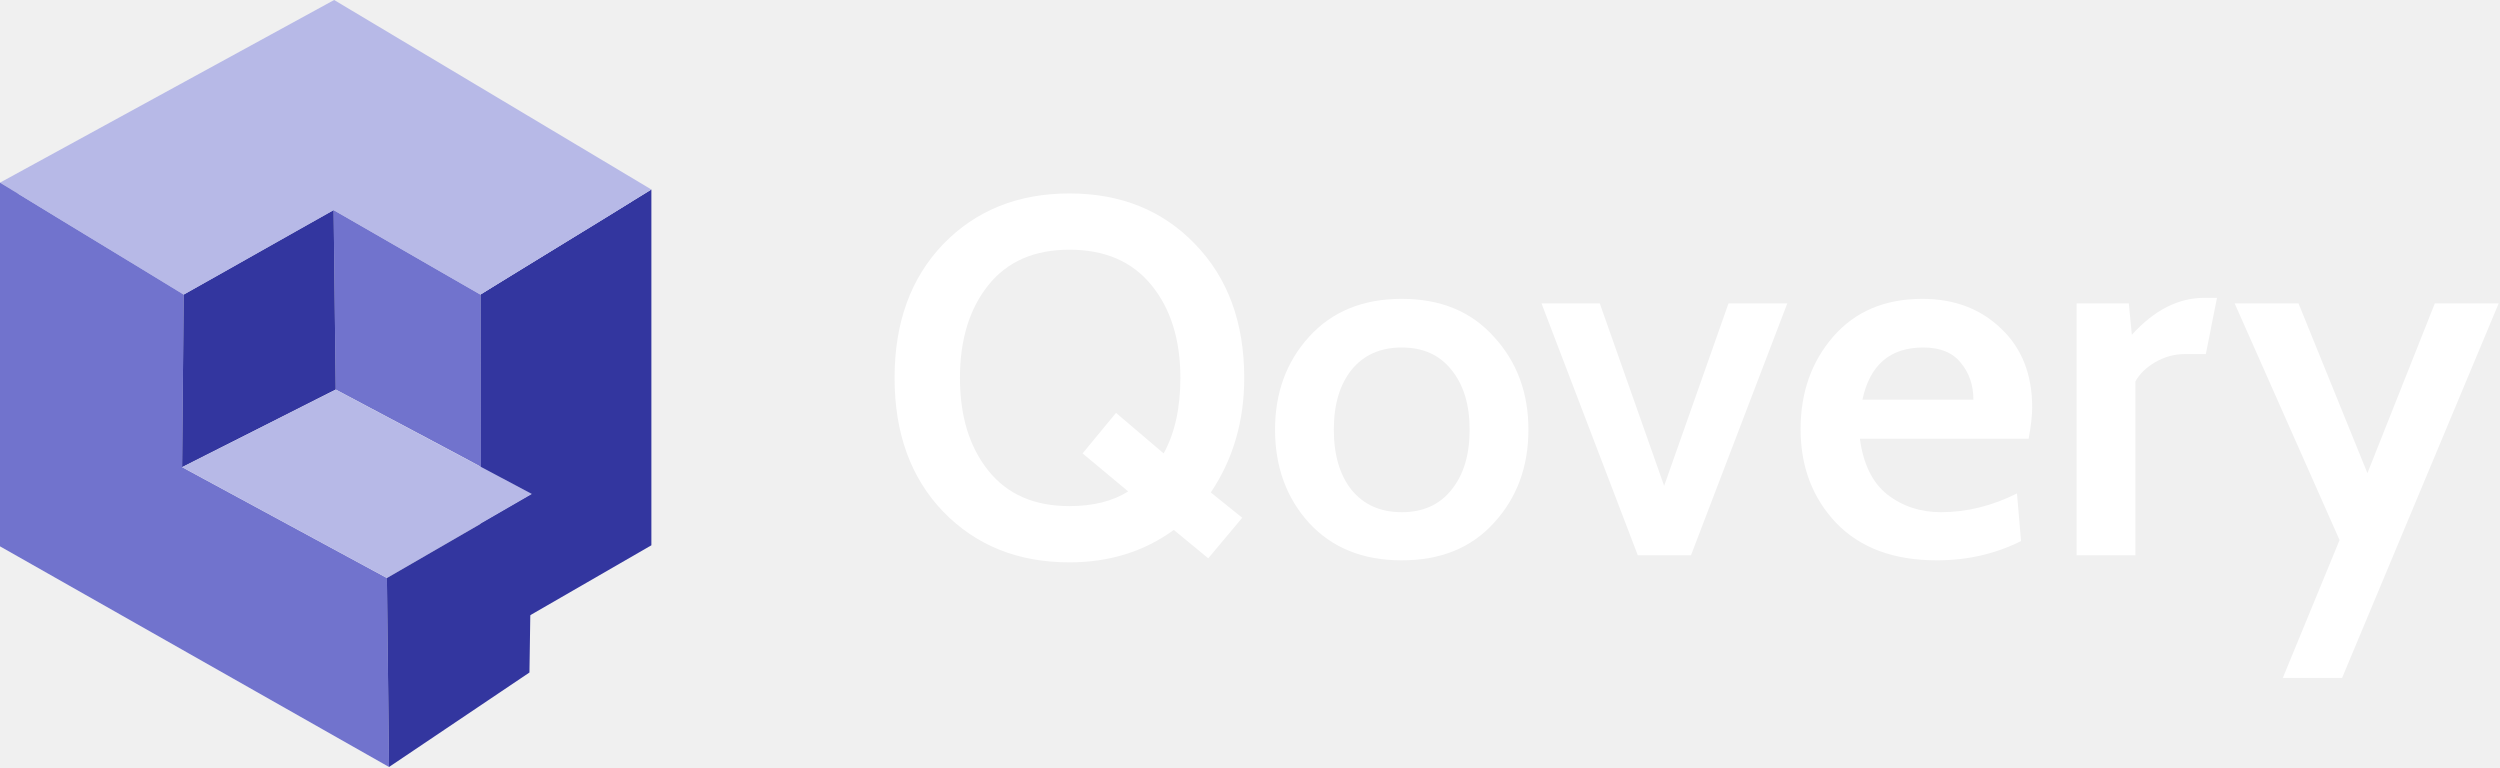
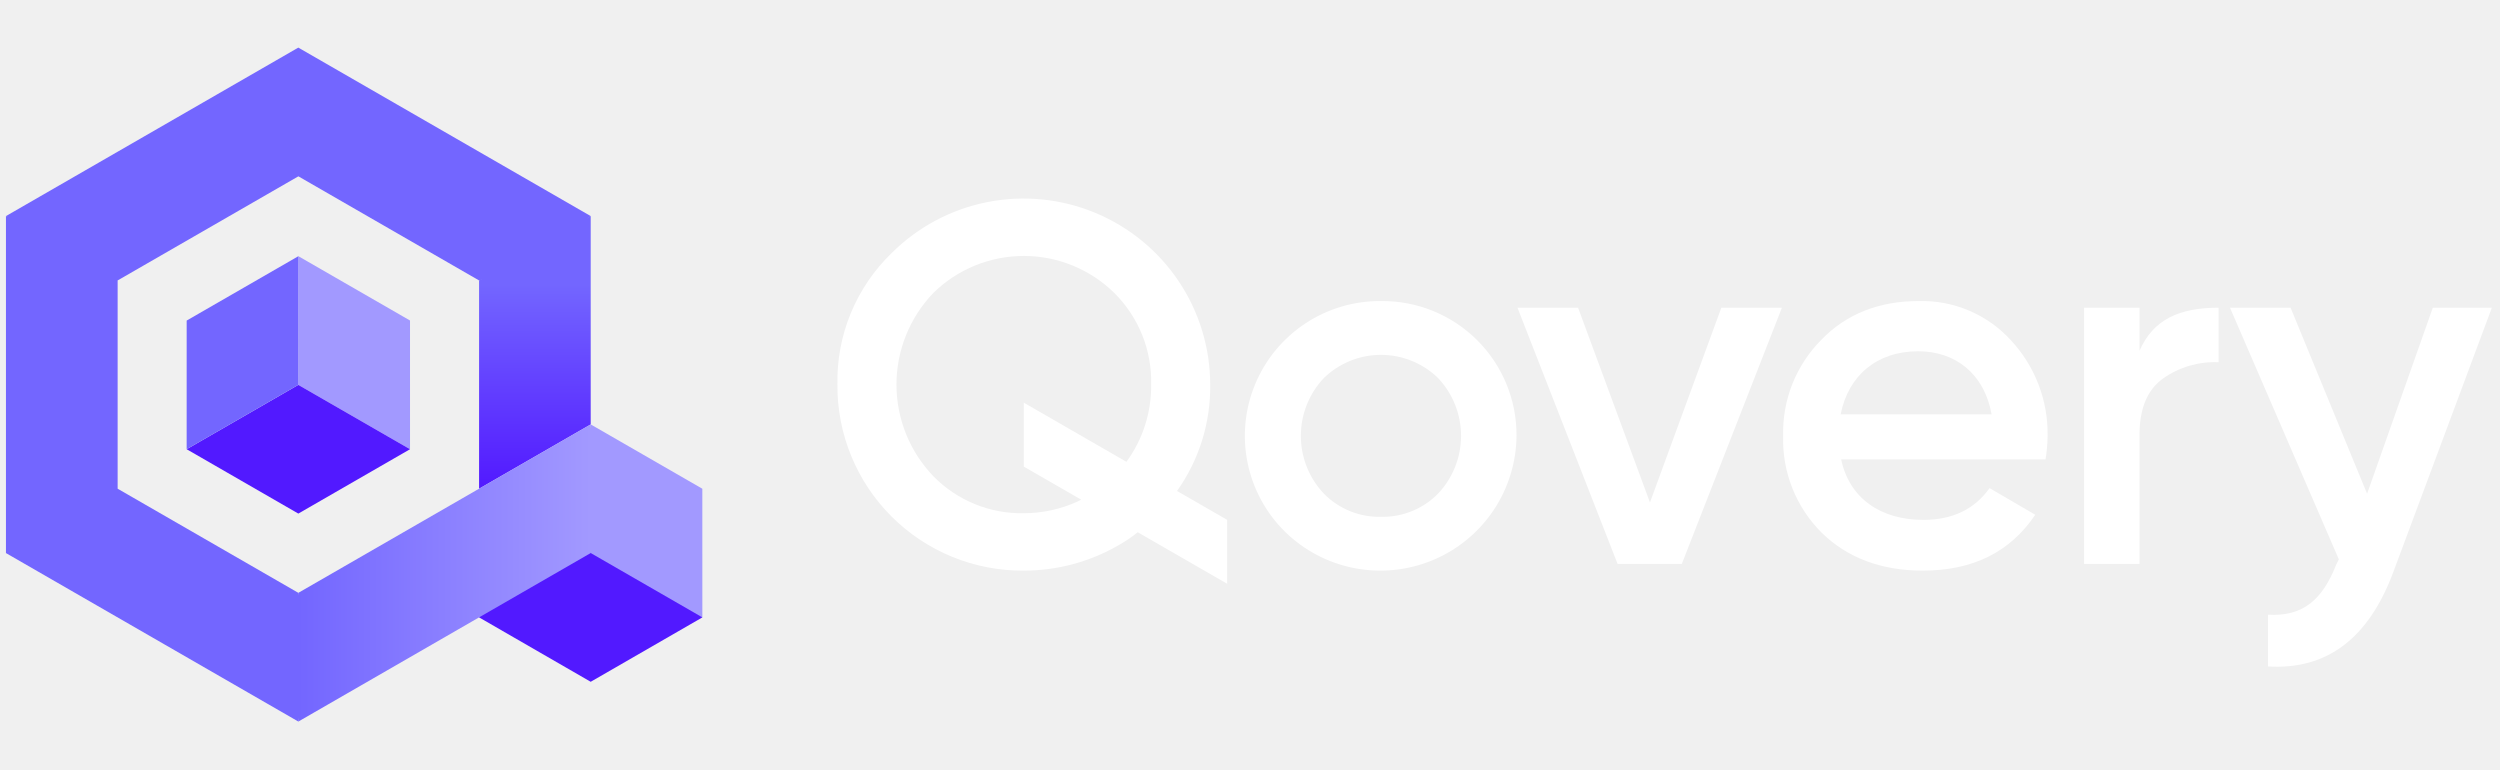
- <svg xmlns="http://www.w3.org/2000/svg" width="1059" height="325" viewBox="0 0 1059 325" fill="none">
-   <path d="M526.2 219.326L511.818 236.499L497.221 224.478C484.628 233.637 469.888 238.216 453.001 238.216C431.249 238.216 413.432 231.061 399.551 216.75C385.812 202.44 378.943 183.55 378.943 160.08C378.943 136.611 385.812 117.721 399.551 103.41C413.432 89.099 431.249 81.944 453.001 81.944C474.753 81.944 492.498 89.099 506.237 103.41C520.118 117.721 527.059 136.611 527.059 160.08C527.059 178.398 522.336 194.569 512.891 208.593L526.2 219.326ZM453.001 105.771C438.118 105.771 426.669 110.78 418.655 120.797C410.641 130.815 406.634 143.909 406.634 160.08C406.634 176.251 410.641 189.345 418.655 199.363C426.669 209.38 438.118 214.389 453.001 214.389C463.018 214.389 471.319 212.314 477.902 208.164L458.582 192.064L472.75 174.892L492.928 192.064C497.65 183.478 500.012 172.817 500.012 160.08C500.012 143.909 495.933 130.815 487.776 120.797C479.619 110.78 468.027 105.771 453.001 105.771Z" fill="white" />
-   <path d="M632.841 221.473C623.253 232.063 610.23 237.358 593.773 237.358C577.315 237.358 564.221 232.063 554.49 221.473C544.902 210.883 540.108 197.717 540.108 181.975C540.108 166.377 544.902 153.282 554.49 142.693C564.221 131.96 577.315 126.593 593.773 126.593C610.23 126.593 623.253 131.96 632.841 142.693C642.572 153.282 647.438 166.377 647.438 181.975C647.438 197.717 642.572 210.883 632.841 221.473ZM614.809 156.645C609.801 150.349 602.788 147.2 593.773 147.2C584.757 147.2 577.673 150.349 572.521 156.645C567.513 162.942 565.008 171.385 565.008 181.975C565.008 192.708 567.513 201.223 572.521 207.52C577.673 213.817 584.757 216.965 593.773 216.965C602.788 216.965 609.801 213.817 614.809 207.52C619.961 201.223 622.537 192.708 622.537 181.975C622.537 171.385 619.961 162.942 614.809 156.645Z" fill="white" />
-   <path d="M757.092 128.525L716.307 235.211H693.767L652.982 128.525H677.668L704.93 205.803L732.191 128.525H757.092Z" fill="white" />
-   <path d="M859.33 185.839H787.849C789.28 196.572 793.144 204.443 799.44 209.452C805.88 214.461 813.465 216.965 822.194 216.965C833.07 216.965 843.803 214.317 854.393 209.023L856.111 229.201C845.234 234.639 833.357 237.358 820.477 237.358C802.159 237.358 787.92 232.063 777.76 221.473C767.742 210.883 762.733 197.646 762.733 181.761C762.733 166.305 767.313 153.282 776.472 142.693C785.774 131.96 798.367 126.593 814.252 126.593C827.847 126.593 839.009 130.815 847.739 139.258C856.468 147.558 860.833 158.649 860.833 172.53C860.833 175.965 860.332 180.401 859.33 185.839ZM814.681 147.2C800.657 147.2 792.07 154.57 788.922 169.31H835.932C835.932 163.157 834.144 157.933 830.566 153.64C827.131 149.347 821.836 147.2 814.681 147.2Z" fill="white" />
-   <path d="M939.113 126.164L934.391 149.991H925.375C921.082 149.991 916.932 151.136 912.925 153.426C909.061 155.715 906.27 158.434 904.553 161.583V235.211H879.653V128.525H901.763L903.051 141.834C912.496 131.387 922.728 126.164 933.747 126.164H939.113Z" fill="white" />
-   <path d="M1058.44 128.525L992.111 287.159H966.996L991.038 228.771L946.603 128.525H973.65L1002.84 200.436L1031.39 128.525H1058.44Z" fill="white" />
-   <path d="M203.48 124.771V272.797L275.927 230.983V80.273L203.48 124.771Z" fill="#33369F" />
-   <path d="M141.541 0L0 77.367L77.591 124.771L141.318 88.994L203.48 124.771L275.927 80.274L141.541 0Z" fill="#B7B9E7" />
-   <path d="M0 77.367L77.814 124.771L77.143 197.89L163.902 244.847L164.796 324.897L0 231.43V77.367Z" fill="#7173CD" />
-   <path d="M141.318 88.994L203.48 124.771C203.48 124.771 203.649 198.88 203.649 197.762C208.165 199.932 142.212 165.02 142.212 165.02L141.318 88.994Z" fill="#7173CD" />
-   <path d="M77.143 197.889L142.212 165.02L141.318 88.994L77.814 124.771L77.143 197.889Z" fill="#33369F" />
-   <path d="M163.902 244.846L77.143 197.889L142.212 165.02L225.393 209.293L163.902 244.846Z" fill="#B7B9E7" />
-   <path d="M164.796 324.897L224.275 284.872L225.393 209.293L163.902 244.847L164.796 324.897Z" fill="#33369F" />
-   <path d="M7.623 82.062C30.878 96.373 54.559 110.473 77.814 124.783C99.056 112.932 120.082 100.847 141.325 88.996C162.12 100.847 182.705 112.92 203.5 124.771C224.742 111.355 246.226 98.852 267.363 85.528L141.338 9.838C96.841 33.988 52.344 57.913 7.623 82.062Z" fill="#B7B9E7" />
+ <svg xmlns="http://www.w3.org/2000/svg" width="702" height="216" viewBox="0 0 702 216" fill="none">
+   <path d="M165.867 119.175L159.532 158.948L197.22 173.376L197.214 137.235L165.867 119.175Z" fill="#A299FF" />
+   <path d="M1.671 155.302V60.676L33.033 70.602V137.229L83.775 166.469L87.566 180.894L83.775 202.613L1.671 155.302Z" fill="#7366FF" />
+   <path d="M83.783 49.513L33.033 78.747L1.672 60.676L83.764 13.368L165.868 60.676L148.545 74.451L134.525 78.752L83.783 49.513Z" fill="#7366FF" />
+   <path d="M197.23 173.362L165.868 191.446L134.525 173.362V137.23L197.23 173.362Z" fill="#5219FF" />
+   <path d="M83.783 71.939L83.764 108.075L115.135 126.14L115.13 89.999L83.783 71.939Z" fill="#A299FF" />
+   <path d="M83.764 108.075L52.413 126.141L83.769 144.216L115.135 126.141L83.764 108.075Z" fill="#5219FF" />
+   <path d="M83.783 71.939L52.417 90.014L52.413 126.14L83.764 108.075L83.783 71.939Z" fill="#7366FF" />
+   <path d="M165.868 60.676V119.174L134.525 137.231V78.753L165.868 60.676Z" fill="url(#paint0_linear)" />
+   <path d="M165.877 119.155L83.775 166.468V202.613L165.867 155.296L165.877 119.155Z" fill="url(#paint1_linear)" />
+   <path d="M360.809 149.293C355.446 143.999 351.787 137.228 350.299 129.847C348.811 122.466 349.562 114.81 352.457 107.857C355.352 100.904 360.258 94.972 366.549 90.817C372.84 86.662 380.229 84.474 387.772 84.533C392.773 84.48 397.735 85.422 402.368 87.303C407.001 89.185 411.212 91.968 414.755 95.492C418.298 99.015 421.103 103.208 423.005 107.824C424.908 112.441 425.87 117.39 425.836 122.382C425.774 129.874 423.505 137.183 419.31 143.396C415.115 149.609 409.181 154.452 402.247 157.322C395.313 160.191 387.686 160.96 380.318 159.533C372.949 158.105 366.164 154.544 360.809 149.293V149.293ZM387.772 145.121C390.741 145.189 393.693 144.65 396.446 143.536C399.198 142.423 401.693 140.758 403.776 138.645C407.942 134.251 410.264 128.432 410.264 122.382C410.264 116.333 407.942 110.513 403.776 106.12C399.487 101.967 393.747 99.644 387.771 99.644C381.796 99.644 376.055 101.967 371.767 106.12C367.601 110.513 365.279 116.333 365.279 122.382C365.279 128.432 367.601 134.251 371.767 138.645C373.85 140.758 376.345 142.423 379.098 143.536C381.851 144.65 384.803 145.19 387.772 145.121Z" fill="white" />
+   <path d="M483.349 86.404H500.362L472.247 158.361H454.224L426.108 86.404H443.123L463.308 141.09L483.349 86.404Z" fill="white" />
+   <path d="M517.001 129.003C519.307 139.94 528.103 145.984 540.07 145.984C548.288 145.984 554.488 142.961 558.668 137.061L571.502 144.545C564.436 155.05 553.911 160.232 539.925 160.232C528.246 160.232 518.73 156.634 511.522 149.582C507.955 146.025 505.156 141.777 503.296 137.099C501.436 132.421 500.555 127.413 500.708 122.383C500.577 117.41 501.455 112.463 503.288 107.839C505.122 103.214 507.873 99.007 511.377 95.47C518.443 88.131 527.67 84.534 538.772 84.534C543.643 84.404 548.484 85.327 552.963 87.24C557.443 89.152 561.455 92.009 564.724 95.615C571.497 102.925 575.167 112.572 574.961 122.527C574.936 124.697 574.743 126.862 574.384 129.003L517.001 129.003ZM559.245 116.338C557.083 104.681 548.865 98.636 538.628 98.636C527.093 98.636 519.018 105.401 516.856 116.338H559.245Z" fill="white" />
+   <path d="M600.778 98.493C604.67 89.57 612.168 86.404 622.981 86.404V101.715C617.429 101.468 611.952 103.068 607.41 106.264C602.941 109.43 600.778 114.754 600.778 122.095V158.361H585.206V86.404H600.778V98.493Z" fill="white" />
+   <path d="M683.132 86.404H699.713L672.03 160.663C665.109 179.227 653.43 188.15 636.849 187.142V172.608C646.654 173.184 652.133 168.434 656.026 158.504L656.746 157.066L626.179 86.404H643.194L664.677 138.645L683.132 86.404Z" fill="white" />
+   <path d="M344.587 145.979L330.512 137.868C336.708 129.145 339.969 118.683 339.825 107.991C339.812 97.66 336.733 87.564 330.979 78.976C325.224 70.389 317.05 63.695 307.488 59.739C297.926 55.783 287.404 54.741 277.25 56.746C267.096 58.752 257.764 63.713 250.432 71.005C245.469 75.786 241.549 81.54 238.919 87.905C236.289 94.269 235.005 101.108 235.149 107.991C235.095 114.866 236.413 121.684 239.024 128.046C241.636 134.408 245.489 140.188 250.36 145.049C255.23 149.911 261.021 153.757 267.396 156.364C273.77 158.97 280.599 160.285 287.488 160.232C296.97 160.234 306.281 157.7 314.449 152.892C316.214 151.882 317.894 150.732 319.473 149.452L344.587 163.916L344.587 145.979ZM287.487 144.114C282.773 144.204 278.091 143.331 273.727 141.549C269.363 139.767 265.41 137.113 262.111 133.751C255.449 126.824 251.73 117.594 251.73 107.991C251.73 98.389 255.449 89.159 262.111 82.231C268.882 75.591 277.995 71.87 287.488 71.87C296.98 71.87 306.093 75.591 312.864 82.231C316.261 85.593 318.934 89.612 320.719 94.041C322.504 98.471 323.363 103.218 323.244 107.991C323.34 115.78 320.904 123.389 316.302 129.679L287.488 113.074V131.025L303.6 140.309C302.995 140.628 302.626 140.803 302.626 140.803C297.878 142.984 292.714 144.113 287.487 144.114Z" fill="white" />
+   <defs>
+     <linearGradient id="paint0_linear" x1="150.197" y1="60.676" x2="150.197" y2="137.231" gradientUnits="userSpaceOnUse">
+       <stop offset="0.25" stop-color="#7366FF" />
+       <stop offset="1" stop-color="#5219FF" />
+     </linearGradient>
+     <linearGradient id="paint1_linear" x1="83.774" y1="160.885" x2="165.876" y2="160.885" gradientUnits="userSpaceOnUse">
+       <stop stop-color="#7366FF" />
+       <stop offset="1" stop-color="#A299FF" />
+     </linearGradient>
+   </defs>
</svg>
